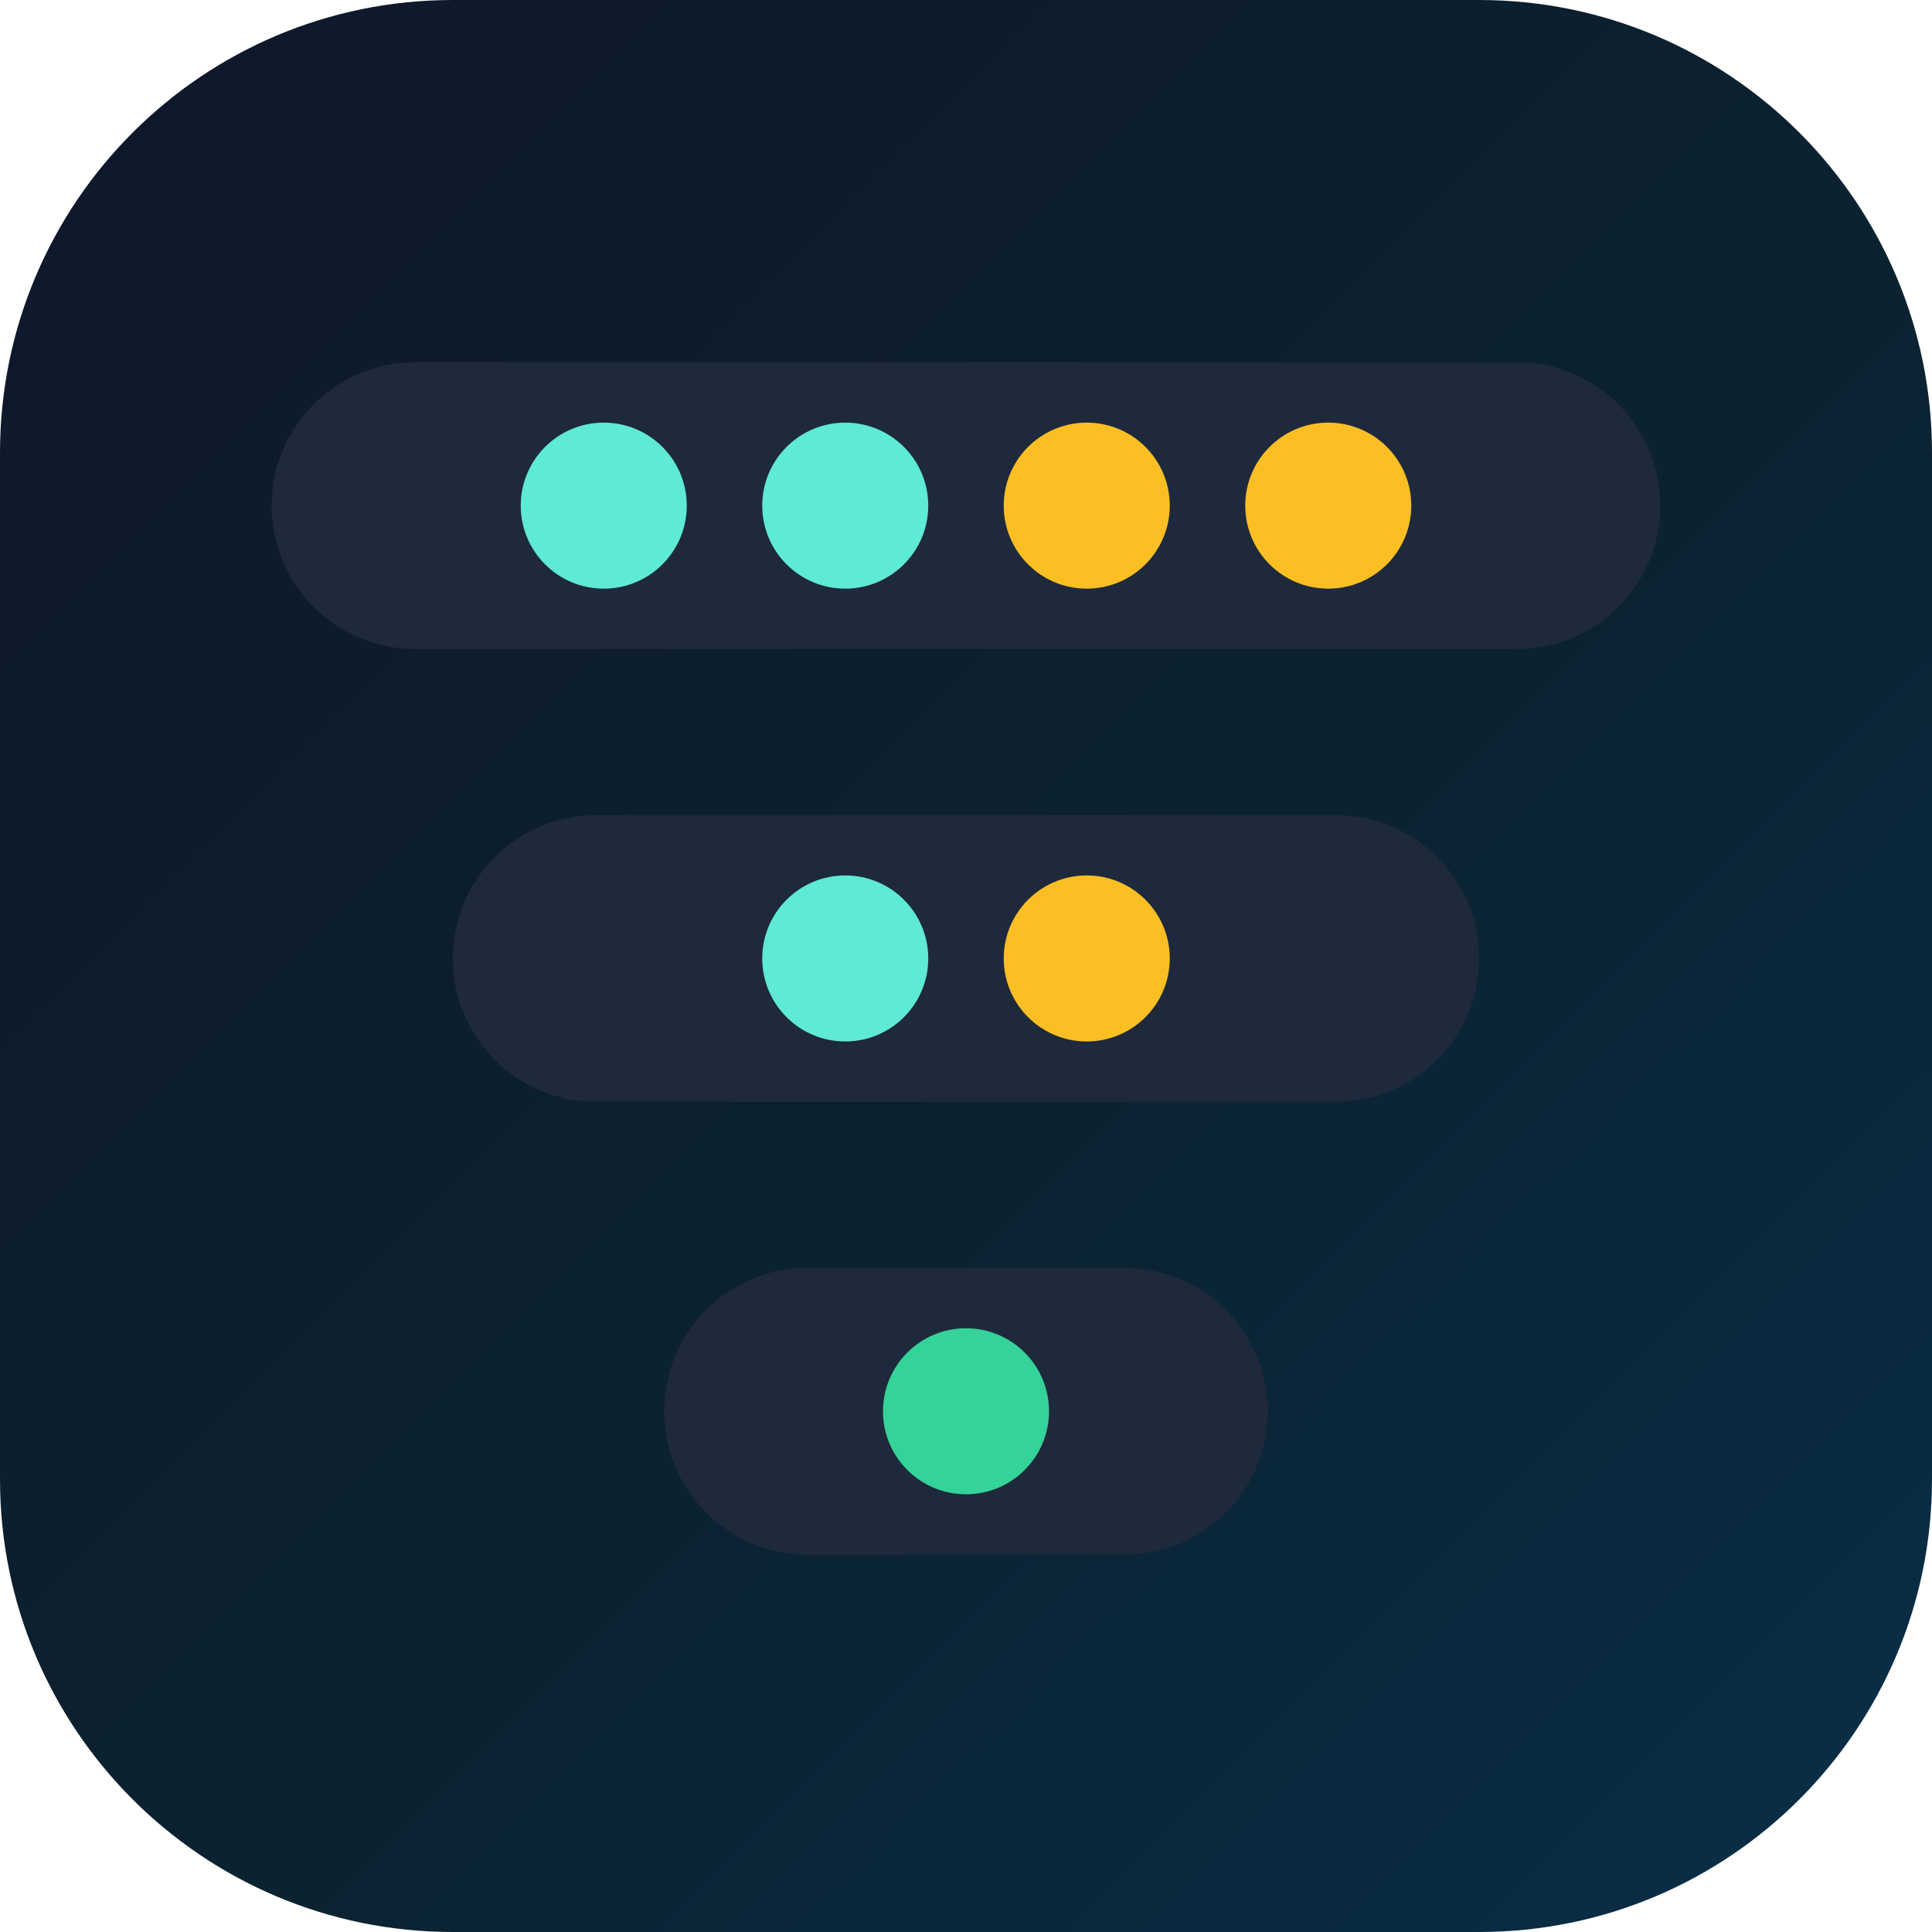
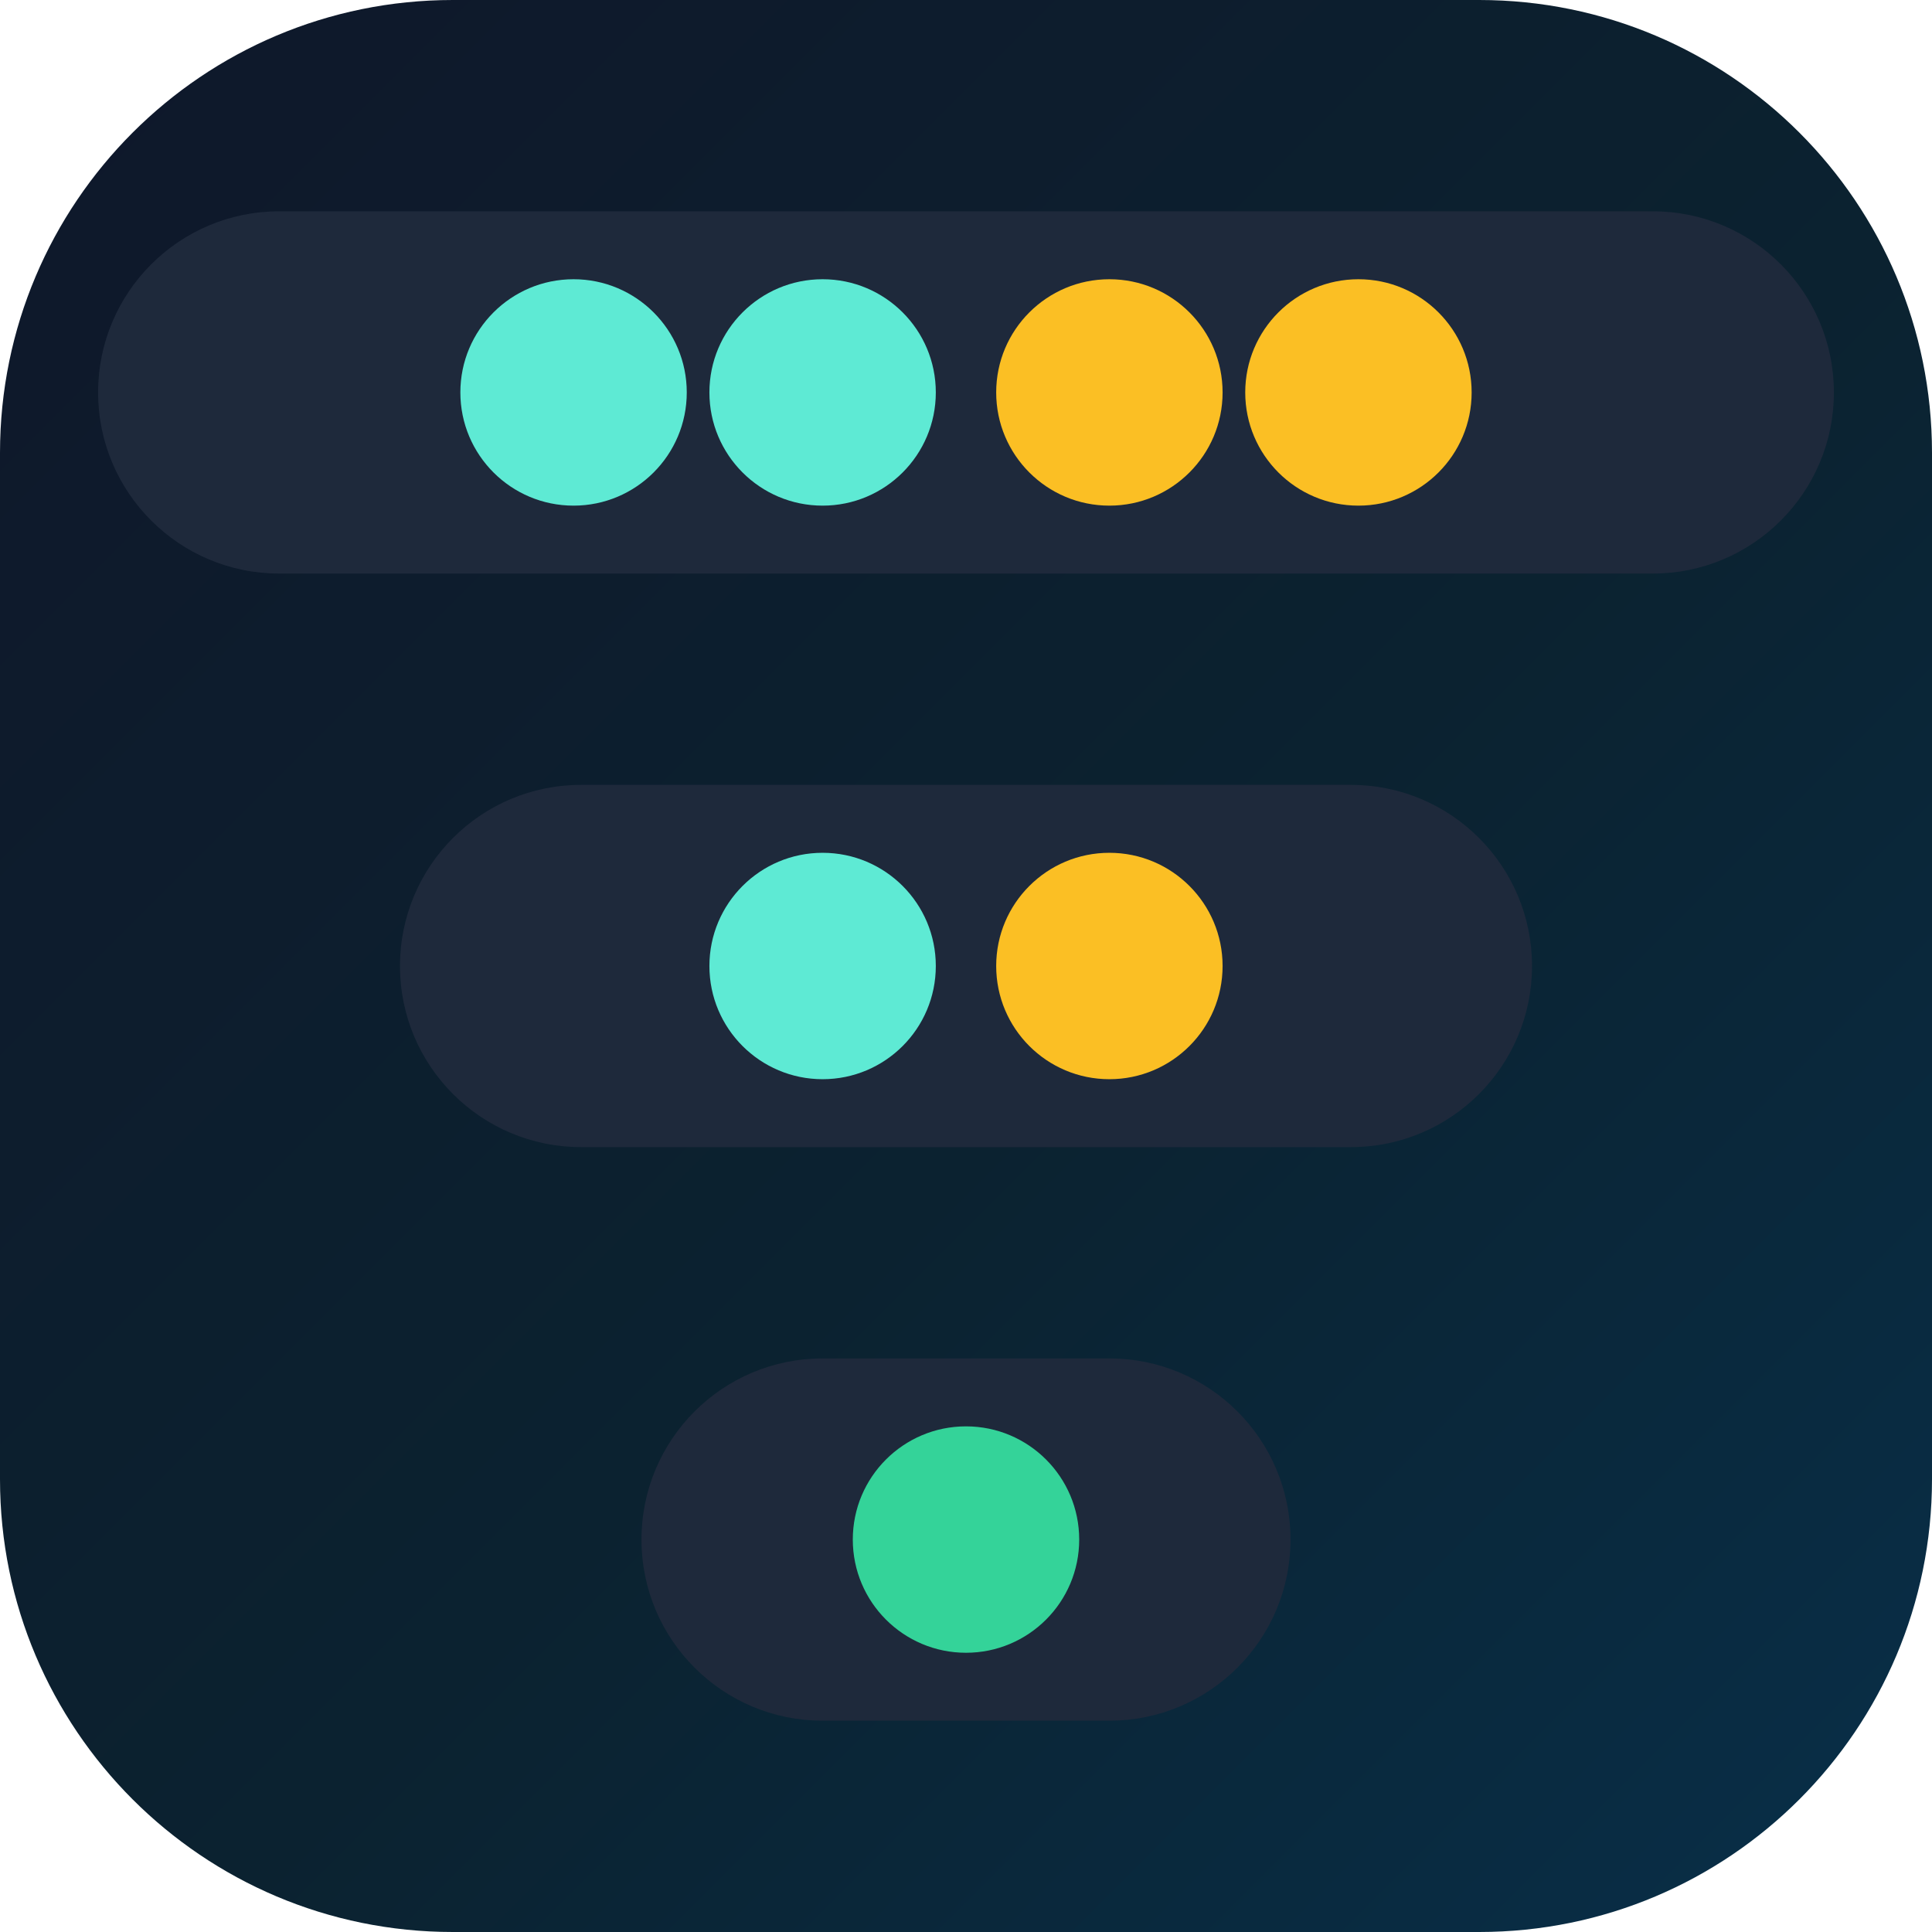
<svg xmlns="http://www.w3.org/2000/svg" viewBox="0 0 512 512">
  <defs>
    <linearGradient id="bg" x1="0%" y1="0%" x2="100%" y2="100%">
      <stop offset="0%" stop-color="#0f172a" />
      <stop offset="55%" stop-color="#0b2230" />
      <stop offset="100%" stop-color="#082f49" />
    </linearGradient>
  </defs>
  <rect width="512" height="512" rx="120" fill="url(#bg)" />
-   <rect x="72" y="96" width="368" height="76" rx="38" fill="#1e293b" />
-   <circle cx="160" cy="134" r="22" fill="#5eead4" />
-   <circle cx="224" cy="134" r="22" fill="#5eead4" />
-   <circle cx="288" cy="134" r="22" fill="#fbbf24" />
-   <circle cx="352" cy="134" r="22" fill="#fbbf24" />
-   <rect x="120" y="216" width="272" height="76" rx="38" fill="#1e293b" />
-   <circle cx="224" cy="254" r="22" fill="#5eead4" />
-   <circle cx="288" cy="254" r="22" fill="#fbbf24" />
-   <rect x="176" y="336" width="160" height="76" rx="38" fill="#1e293b" />
-   <circle cx="256" cy="374" r="22" fill="#34d399" />
+   <rect x="26" y="56" width="460" height="96" rx="48" fill="#1e293b" />
+   <circle cx="152" cy="104" r="30" fill="#5eead4" />
+   <circle cx="218" cy="104" r="30" fill="#5eead4" />
+   <circle cx="294" cy="104" r="30" fill="#fbbf24" />
+   <circle cx="360" cy="104" r="30" fill="#fbbf24" />
+   <rect x="106" y="208" width="300" height="96" rx="48" fill="#1e293b" />
+   <circle cx="218" cy="256" r="30" fill="#5eead4" />
+   <circle cx="294" cy="256" r="30" fill="#fbbf24" />
+   <rect x="170" y="360" width="172" height="96" rx="48" fill="#1e293b" />
+   <circle cx="256" cy="408" r="30" fill="#34d399" />
</svg>
